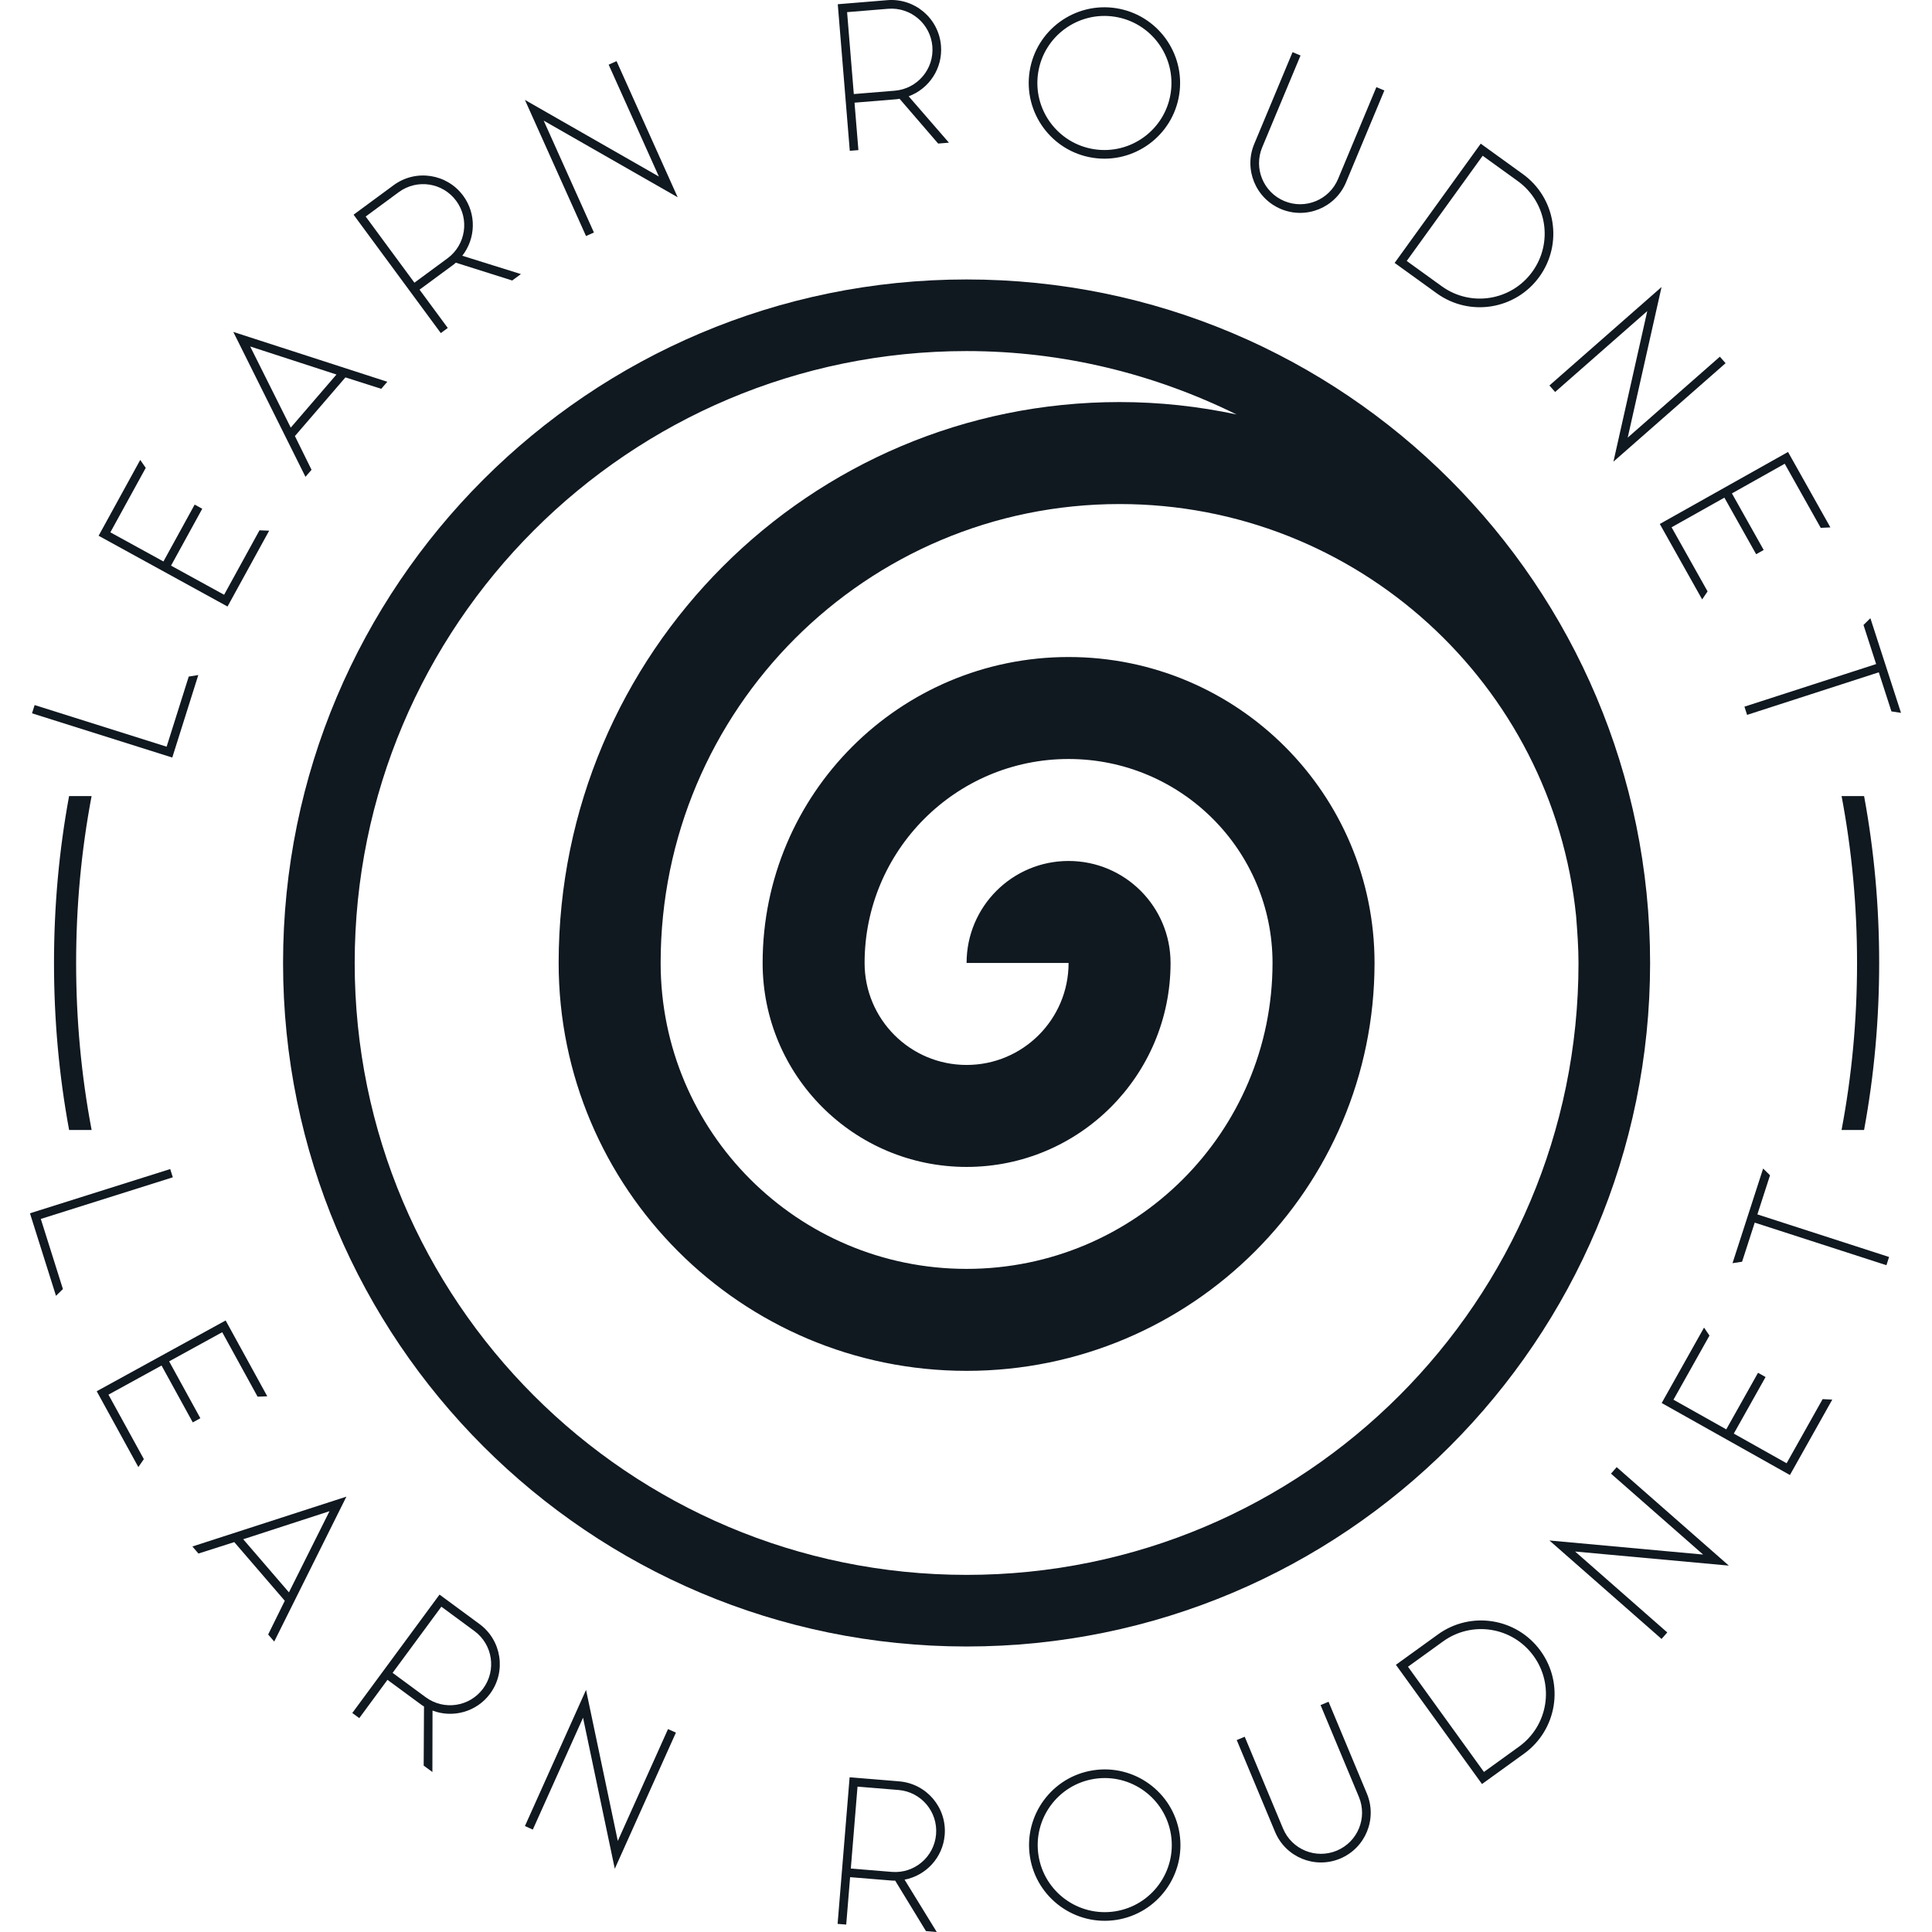
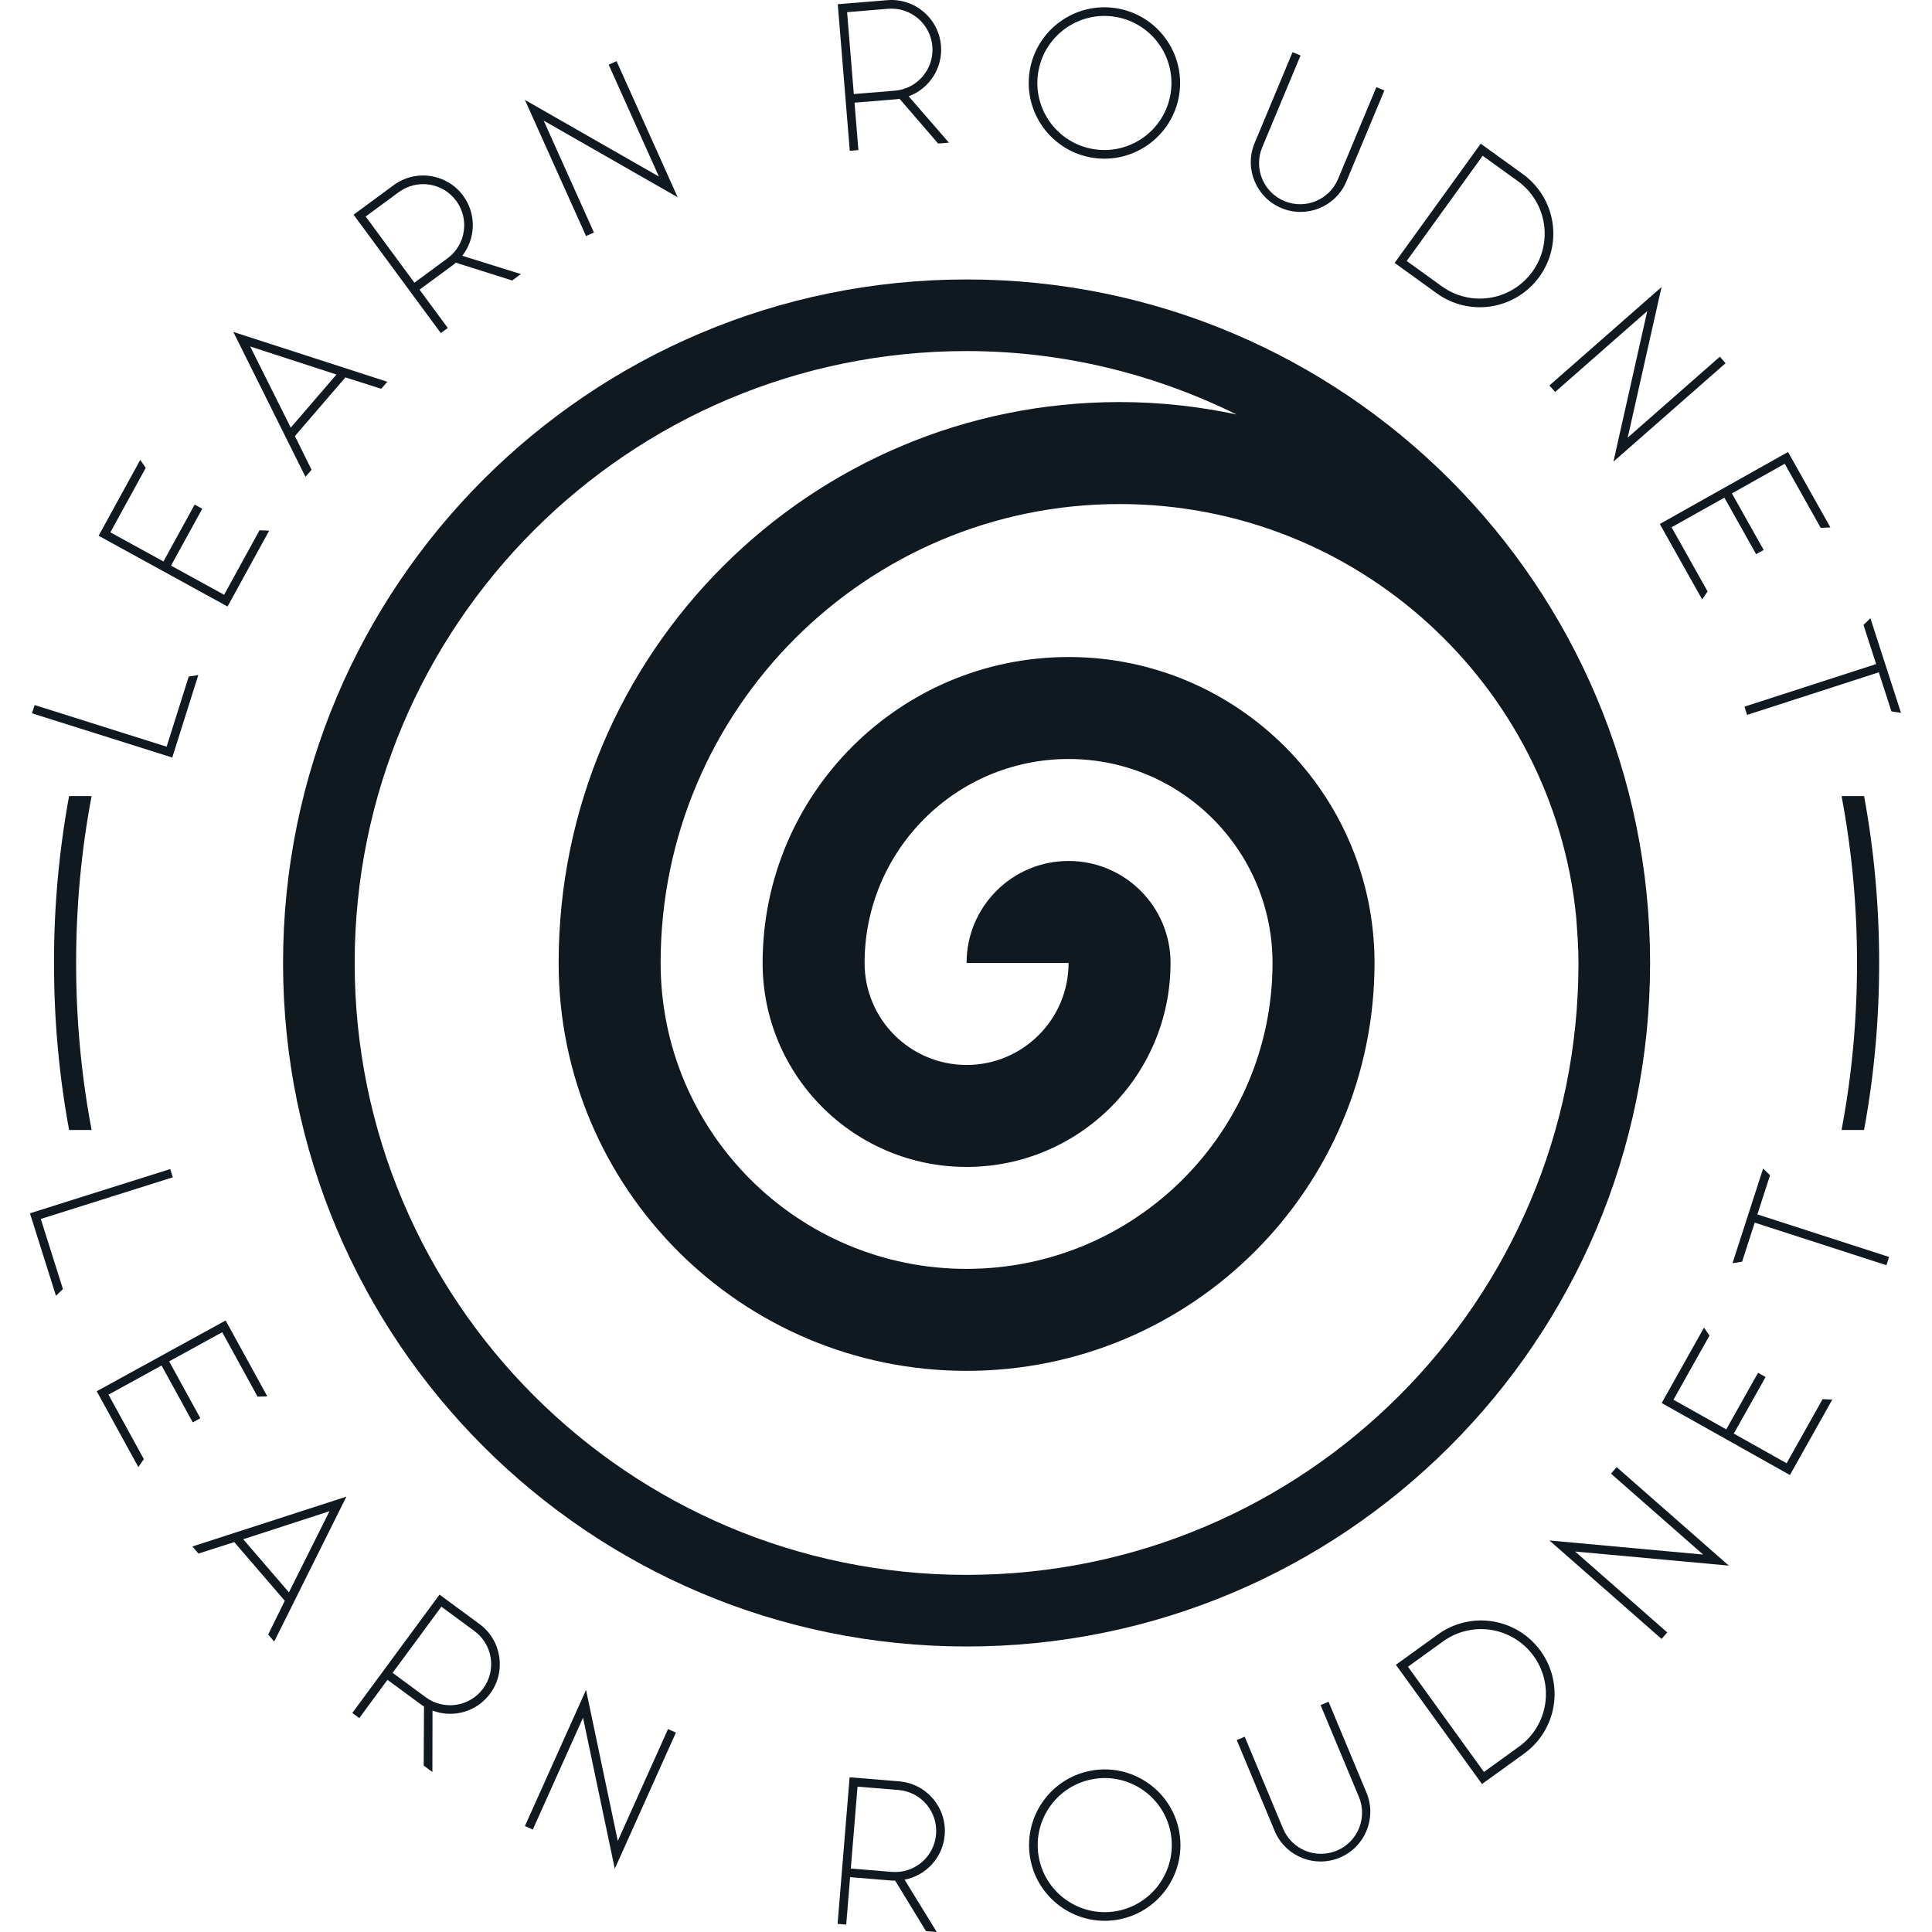
<svg xmlns="http://www.w3.org/2000/svg" viewBox="0 35 258 258" width="250" height="250">
-   <g fill="#101820" fill-rule="none" stroke="none" stroke-width="1" stroke-linecap="butt" stroke-linejoin="miter" stroke-miterlimit="10" stroke-dasharray="" stroke-dashoffset="0" font-family="none" font-weight="none" font-size="none" text-anchor="none" transform="matrix(1, 0, 0, 1, -146.0696, -70.99999)">
+   <g fill="#101820" fill-rule="none" stroke-miterlimit="10" font-family="none" font-weight="none" font-size="none" text-anchor="none">
+     <path d="M37.8 163.596c0-50.41 40.866-91.277 91.277-91.277s91.277 40.866 91.277 91.277c0 50.41-40.866 91.277-91.277 91.277-50.41 0-91.277-40.866-91.277-91.277zm91.277 40.85c22.563 0 40.85-18.293 40.857-40.856 0-15.03-12.19-27.233-27.237-27.233-15.042 0-27.24 12.204-27.24 27.237 0 7.528 6.098 13.62 13.62 13.62 7.522 0 13.62-6.092 13.62-13.62h-13.62c0-7.528 6.098-13.62 13.62-13.62 7.522 0 13.617 6.092 13.617 13.62 0 15.048-12.195 27.237-27.237 27.237-15.041 0-27.237-12.187-27.237-27.235 0-22.557 18.294-40.857 40.857-40.857 22.566 0 40.844 18.29 40.857 40.843v.014c-.012 30.082-24.394 54.468-54.477 54.468s-54.473-24.386-54.476-54.468v-.014c.004-41.36 33.546-74.891 74.905-74.891 5.36 0 10.58.584 15.62 1.657-10.887-5.367-23.095-8.466-36.049-8.466-45.126 0-81.714 36.588-81.714 81.714s36.588 81.714 81.714 81.714c45.127 0 81.714-36.588 81.714-81.714 0-2.114-.16-4.19-.319-6.263-3.138-30.902-29.233-55.022-60.966-55.022-33.836 0-61.286 27.437-61.286 61.279 0 22.563 18.294 40.857 40.857 40.857z" />
    <g>
-       <g fill-rule="nonzero">
-         <path d="M183.87,234.596c0,-50.411 40.866,-91.277 91.277,-91.277c50.411,0 91.277,40.866 91.277,91.277c0,50.411 -40.866,91.277 -91.277,91.277c-50.411,0 -91.277,-40.866 -91.277,-91.277zM275.147,275.447c22.563,0 40.851,-18.294 40.857,-40.857c0,-15.029 -12.19,-27.233 -27.237,-27.233c-15.041,0 -27.239,12.204 -27.239,27.237c0,7.528 6.098,13.62 13.62,13.62c7.522,0 13.62,-6.092 13.62,-13.62h-13.62c0,-7.528 6.098,-13.62 13.62,-13.62c7.522,0 13.618,6.092 13.618,13.62c0,15.048 -12.196,27.237 -27.237,27.237c-15.041,0 -27.237,-12.188 -27.237,-27.235c0,-22.557 18.294,-40.857 40.857,-40.857c22.567,0 40.844,18.289 40.857,40.843v0.014c-0.011,30.082 -24.394,54.468 -54.477,54.468c-30.083,0 -54.473,-24.386 -54.477,-54.468v-0.014c0.004,-41.36 33.546,-74.891 74.905,-74.891c5.36,0 10.58,0.584 15.62,1.657c-10.886,-5.367 -23.094,-8.466 -36.048,-8.466c-45.126,0 -81.714,36.587 -81.714,81.714c0,45.126 36.587,81.714 81.714,81.714c45.126,0 81.714,-36.587 81.714,-81.714c0,-2.114 -0.159,-4.19 -0.319,-6.263c-3.138,-30.902 -29.233,-55.022 -60.967,-55.022c-33.836,0 -61.285,27.437 -61.285,61.279c0,22.563 18.294,40.857 40.857,40.857z" data-paper-data="{&quot;isPathIcon&quot;:true}" />
-       </g>
-       <g data-paper-data="{&quot;isPrimaryText&quot;:true}" fill-rule="nonzero">
-         <path d="M171.274,196.348l-2.953,9.365l-17.628,-5.559l-0.347,1.102l18.73,5.907l3.475,-11.018z" data-paper-data="{&quot;glyphName&quot;:&quot;L&quot;,&quot;glyphIndex&quot;:0,&quot;firstGlyphOfWord&quot;:true,&quot;word&quot;:1}" />
-         <path d="M175.998,185.426l-7.089,-3.891l4.169,-7.595l-1.013,-0.556l-4.169,7.595l-7.089,-3.891l4.725,-8.608l-0.735,-1.062l-5.559,10.127l17.216,9.45l5.559,-10.127l-1.291,-0.05z" data-paper-data="{&quot;glyphName&quot;:&quot;E&quot;,&quot;glyphIndex&quot;:1,&quot;word&quot;:1}" />
-         <path d="M196.981,157.923l0.81,-0.941l-20.566,-6.656l9.637,19.35l0.81,-0.941l-2.22,-4.503l6.746,-7.835zM184.896,163.105l-5.417,-10.838l11.523,3.747z" data-paper-data="{&quot;glyphName&quot;:&quot;A&quot;,&quot;glyphIndex&quot;:2,&quot;word&quot;:1}" />
-         <path d="M207.922,132.138c-2.176,-2.953 -6.335,-3.583 -9.288,-1.408l-5.348,3.94l11.649,15.811l0.93,-0.685l-3.769,-5.115l4.418,-3.255c0.14,-0.103 0.279,-0.206 0.425,-0.349l7.53,2.38l1.163,-0.857l-7.829,-2.447c1.793,-2.29 1.919,-5.575 0.12,-8.017zM194.902,134.915l4.418,-3.255c2.441,-1.799 5.874,-1.279 7.673,1.163c1.799,2.441 1.279,5.874 -1.163,7.673l-4.418,3.255z" data-paper-data="{&quot;glyphName&quot;:&quot;R&quot;,&quot;glyphIndex&quot;:3,&quot;word&quot;:1}" />
-         <path d="M227.351,114.637l6.707,14.939l-17.892,-10.234l8.162,18.18l1.054,-0.473l-6.707,-14.939l17.892,10.234l-8.162,-18.18z" data-paper-data="{&quot;glyphName&quot;:&quot;N&quot;,&quot;glyphIndex&quot;:4,&quot;lastGlyphOfWord&quot;:true,&quot;word&quot;:1}" />
-         <path d="M271.729,112.1c-0.3,-3.656 -3.508,-6.377 -7.163,-6.078l-6.62,0.543l1.604,19.574l1.151,-0.094l-0.519,-6.333l5.469,-0.448c0.173,-0.014 0.345,-0.028 0.545,-0.074l5.156,5.982l1.439,-0.118l-5.376,-6.195c2.728,-1.006 4.562,-3.735 4.314,-6.758zM259.191,107.622l5.469,-0.448c3.022,-0.248 5.67,1.998 5.917,5.021c0.248,3.022 -1.998,5.67 -5.021,5.917l-5.469,0.448z" data-paper-data="{&quot;glyphName&quot;:&quot;R&quot;,&quot;glyphIndex&quot;:5,&quot;firstGlyphOfWord&quot;:true,&quot;word&quot;:2}" />
-         <path d="M295.113,107.094c-5.507,-0.86 -10.687,2.92 -11.547,8.427c-0.86,5.507 2.92,10.687 8.427,11.547c5.507,0.86 10.687,-2.92 11.547,-8.427c0.86,-5.507 -2.92,-10.687 -8.427,-11.547zM292.171,125.927c-4.88,-0.762 -8.226,-5.348 -7.464,-10.228c0.762,-4.88 5.348,-8.226 10.228,-7.464c4.88,0.762 8.226,5.348 7.464,10.228c-0.762,4.88 -5.348,8.226 -10.228,7.464z" data-paper-data="{&quot;glyphName&quot;:&quot;O&quot;,&quot;glyphIndex&quot;:6,&quot;word&quot;:2}" />
-         <path d="M329.872,117.638l-5.117,12.26c-1.168,2.799 -4.379,4.119 -7.178,2.951c-2.799,-1.168 -4.119,-4.379 -2.951,-7.178l5.117,-12.26l-1.066,-0.445l-5.117,12.26c-1.413,3.385 0.187,7.276 3.572,8.689c3.385,1.413 7.276,-0.187 8.689,-3.572l5.117,-12.26z" data-paper-data="{&quot;glyphName&quot;:&quot;U&quot;,&quot;glyphIndex&quot;:7,&quot;word&quot;:2}" />
-         <path d="M349.426,129.244l-5.62,-4.058l-11.496,15.923l5.62,4.058c4.402,3.178 10.531,2.189 13.71,-2.213c3.178,-4.402 2.189,-10.531 -2.213,-13.71zM338.606,144.23l-4.683,-3.381l10.144,-14.05l4.683,3.381c3.887,2.806 4.759,8.21 1.953,12.097c-2.806,3.887 -8.21,4.759 -12.097,1.953z" data-paper-data="{&quot;glyphName&quot;:&quot;D&quot;,&quot;glyphIndex&quot;:8,&quot;word&quot;:2}" />
-         <path d="M375.741,153.633l-12.305,10.805l4.519,-20.11l-14.975,13.149l0.762,0.868l12.305,-10.805l-4.519,20.11l14.975,-13.149z" data-paper-data="{&quot;glyphName&quot;:&quot;N&quot;,&quot;glyphIndex&quot;:9,&quot;word&quot;:2}" />
-         <path d="M369.293,176.415l7.051,-3.96l4.242,7.555l1.007,-0.566l-4.242,-7.555l7.051,-3.96l4.808,8.562l1.29,-0.062l-5.657,-10.073l-17.124,9.616l5.657,10.073l0.724,-1.069z" data-paper-data="{&quot;glyphName&quot;:&quot;E&quot;,&quot;glyphIndex&quot;:10,&quot;word&quot;:2}" />
-         <path d="M399.93,201.195l-4.088,-12.641l-0.921,0.905l1.688,5.221l-17.587,5.687l0.355,1.099l17.587,-5.687l1.688,5.221z" data-paper-data="{&quot;glyphName&quot;:&quot;T&quot;,&quot;glyphIndex&quot;:11,&quot;lastGlyphOfWord&quot;:true,&quot;word&quot;:2}" />
-       </g>
-       <g data-paper-data="{&quot;isMirroredPrimaryText&quot;:true}" fill-rule="nonzero">
-         <path d="M154.472,278.142l-2.953,-9.365l17.628,-5.559l-0.347,-1.102l-18.73,5.907l3.475,11.018z" data-paper-data="{&quot;glyphName&quot;:&quot;L&quot;,&quot;glyphIndex&quot;:0,&quot;firstGlyphOfWord&quot;:true,&quot;word&quot;:1}" />
-         <path d="M160.554,292.243l7.089,-3.891l4.169,7.595l1.013,-0.556l-4.169,-7.595l7.089,-3.891l4.725,8.608l1.291,-0.05l-5.559,-10.127l-17.216,9.45l5.559,10.127l0.735,-1.062z" data-paper-data="{&quot;glyphName&quot;:&quot;E&quot;,&quot;glyphIndex&quot;:1,&quot;word&quot;:1}" />
-         <path d="M181.88,324.272l0.81,0.941l9.637,-19.35l-20.566,6.656l0.81,0.941l4.783,-1.527l6.746,7.835zM178.549,311.552l11.523,-3.747l-5.417,10.838z" data-paper-data="{&quot;glyphName&quot;:&quot;A&quot;,&quot;glyphIndex&quot;:2,&quot;word&quot;:1}" />
-         <path d="M211.52,332.171c2.176,-2.953 1.545,-7.112 -1.408,-9.288l-5.348,-3.94l-11.649,15.811l0.93,0.685l3.769,-5.115l4.418,3.255c0.14,0.103 0.279,0.206 0.459,0.302l-0.043,7.897l1.163,0.857l0.017,-8.203c2.718,1.034 5.894,0.181 7.692,-2.261zM205.009,320.558l4.418,3.255c2.441,1.799 2.962,5.231 1.163,7.673c-1.799,2.441 -5.231,2.962 -7.673,1.163l-4.418,-3.255z" data-paper-data="{&quot;glyphName&quot;:&quot;R&quot;,&quot;glyphIndex&quot;:3,&quot;word&quot;:1}" />
-         <path d="M235.277,336.902l-6.707,14.939l-4.24,-20.171l-8.162,18.18l1.054,0.473l6.707,-14.939l4.24,20.171l8.162,-18.18z" data-paper-data="{&quot;glyphName&quot;:&quot;N&quot;,&quot;glyphIndex&quot;:4,&quot;lastGlyphOfWord&quot;:true,&quot;word&quot;:1}" />
-         <path d="M272.225,351.047c0.3,-3.656 -2.422,-6.864 -6.078,-7.163l-6.62,-0.543l-1.604,19.574l1.151,0.094l0.519,-6.333l5.469,0.448c0.173,0.014 0.345,0.028 0.549,0.016l4.113,6.741l1.439,0.118l-4.296,-6.988c2.856,-0.548 5.11,-2.943 5.357,-5.965zM260.583,344.587l5.469,0.448c3.022,0.248 5.269,2.895 5.021,5.917c-0.248,3.022 -2.895,5.269 -5.917,5.021l-5.469,-0.448z" data-paper-data="{&quot;glyphName&quot;:&quot;R&quot;,&quot;glyphIndex&quot;:5,&quot;firstGlyphOfWord&quot;:true,&quot;word&quot;:2}" />
-         <path d="M292.037,342.409c-5.507,0.86 -9.288,6.04 -8.427,11.547c0.86,5.507 6.04,9.288 11.547,8.427c5.507,-0.86 9.288,-6.04 8.427,-11.547c-0.86,-5.507 -6.04,-9.288 -11.547,-8.427zM294.979,361.242c-4.88,0.762 -9.465,-2.585 -10.228,-7.464c-0.762,-4.88 2.585,-9.465 7.464,-10.228c4.88,-0.762 9.465,2.585 10.228,7.464c0.762,4.88 -2.585,9.465 -7.464,10.228z" data-paper-data="{&quot;glyphName&quot;:&quot;O&quot;,&quot;glyphIndex&quot;:6,&quot;word&quot;:2}" />
-         <path d="M322.419,333.697l5.117,12.26c1.168,2.799 -0.152,6.01 -2.951,7.178c-2.799,1.168 -6.01,-0.152 -7.178,-2.951l-5.117,-12.26l-1.066,0.445l5.117,12.26c1.413,3.385 5.304,4.984 8.689,3.572c3.385,-1.413 4.984,-5.304 3.572,-8.689l-5.117,-12.26z" data-paper-data="{&quot;glyphName&quot;:&quot;U&quot;,&quot;glyphIndex&quot;:7,&quot;word&quot;:2}" />
-         <path d="M338.099,324.259l-5.62,4.058l11.496,15.923l5.62,-4.058c4.402,-3.178 5.392,-9.307 2.213,-13.71c-3.178,-4.402 -9.307,-5.392 -13.71,-2.213zM348.919,339.245l-4.683,3.381l-10.144,-14.05l4.683,-3.381c3.887,-2.806 9.29,-1.934 12.097,1.953c2.806,3.887 1.934,9.29 -1.953,12.097z" data-paper-data="{&quot;glyphName&quot;:&quot;D&quot;,&quot;glyphIndex&quot;:8,&quot;word&quot;:2}" />
-         <path d="M361.2,302.791l12.305,10.805l-20.526,-1.88l14.975,13.149l0.762,-0.868l-12.305,-10.805l20.526,1.88l-14.975,-13.149z" data-paper-data="{&quot;glyphName&quot;:&quot;N&quot;,&quot;glyphIndex&quot;:9,&quot;word&quot;:2}" />
-         <path d="M384.654,301.403l-7.051,-3.96l4.242,-7.555l-1.007,-0.566l-4.242,7.555l-7.051,-3.96l4.808,-8.562l-0.724,-1.069l-5.657,10.073l17.124,9.616l5.657,-10.073l-1.29,-0.062z" data-paper-data="{&quot;glyphName&quot;:&quot;E&quot;,&quot;glyphIndex&quot;:10,&quot;word&quot;:2}" />
-         <path d="M381.519,262.044l-4.088,12.641l1.277,-0.194l1.688,-5.221l17.587,5.687l0.355,-1.099l-17.587,-5.687l1.688,-5.221z" data-paper-data="{&quot;glyphName&quot;:&quot;T&quot;,&quot;glyphIndex&quot;:11,&quot;lastGlyphOfWord&quot;:true,&quot;word&quot;:2}" />
-       </g>
-       <g data-paper-data="{&quot;isContainerElementsWrapper&quot;:true}" fill-rule="evenodd">
-         <path d="M155.295,212.309c-1.343,7.279 -2.014,14.708 -2.014,22.288c0,7.584 0.672,15.018 2.017,22.301h3.006c-1.379,-7.279 -2.069,-14.712 -2.069,-22.301c0,-7.584 0.689,-15.013 2.066,-22.288zM391.993,212.309h3.008c1.343,7.279 2.014,14.708 2.014,22.288c0,7.584 -0.672,15.018 -2.017,22.301h-3.006c1.379,-7.279 2.069,-14.712 2.069,-22.301c0,-7.584 -0.689,-15.013 -2.066,-22.288z" data-paper-data="{&quot;isJbensonConnector&quot;:true}" />
-       </g>
+       <path d="m25.204 125.348-2.953 9.365-17.628-5.56-.348 1.103 18.73 5.906 3.475-11.017z" />
+       <path d="m29.929 114.426-7.09-3.892 4.17-7.595-1.013-.556-4.17 7.596-7.088-3.892 4.725-8.608-.735-1.062-5.559 10.127 17.217 9.45 5.558-10.127-1.29-.05z" />
+       <path d="m50.912 86.923.81-.942-20.567-6.655 9.637 19.35.81-.942-2.22-4.503 6.746-7.835zm-12.085 5.182L33.41 81.267l11.522 3.747z" />
+       <path d="M61.853 61.138a6.644 6.644 0 0 0-9.288-1.408l-5.348 3.94 11.65 15.812.93-.685-3.77-5.116 4.418-3.255c.14-.103.28-.205.425-.349l7.53 2.38 1.162-.856-7.83-2.446c1.793-2.29 1.92-5.576.12-8.017zm-13.02 2.777 4.417-3.255a5.485 5.485 0 0 1 7.673 1.163 5.485 5.485 0 0 1-1.163 7.673l-4.418 3.255z" />
+       <path d="m81.282 43.637 6.707 14.94-17.892-10.235 8.162 18.18 1.054-.473-6.707-14.94 17.892 10.235-8.163-18.18z" />
+       <path d="M125.66 41.1a6.644 6.644 0 0 0-7.164-6.077l-6.62.542 1.604 19.574 1.152-.095-.52-6.332 5.47-.448c.172-.015.345-.029.544-.074l5.156 5.981 1.44-.118-5.377-6.195c2.729-1.006 4.562-3.735 4.314-6.758zm-12.538-4.478 5.469-.448a5.485 5.485 0 0 1 5.917 5.02 5.485 5.485 0 0 1-5.02 5.918l-5.47.448z" />
+       <path d="M149.043 36.094c-5.507-.86-10.687 2.92-11.547 8.427-.86 5.508 2.92 10.687 8.427 11.548 5.507.86 10.687-2.92 11.547-8.428.86-5.507-2.92-10.687-8.427-11.547zM146.1 54.927c-4.88-.762-8.226-5.348-7.464-10.227.762-4.88 5.348-8.227 10.228-7.465 4.88.762 8.226 5.348 7.464 10.228-.762 4.88-5.348 8.226-10.228 7.464z" />
+       <path d="m183.802 46.638-5.117 12.26a5.485 5.485 0 0 1-7.177 2.95 5.485 5.485 0 0 1-2.95-7.177l5.116-12.26-1.066-.445-5.117 12.26a6.644 6.644 0 0 0 12.26 5.117l5.117-12.26z" />
+       <path d="m203.356 58.244-5.62-4.057-11.496 15.922 5.62 4.058a9.811 9.811 0 0 0 13.71-2.213 9.811 9.811 0 0 0-2.214-13.71zm-10.82 14.986-4.683-3.38 10.144-14.05 4.683 3.38a8.653 8.653 0 0 1 1.953 12.098 8.653 8.653 0 0 1-12.097 1.952z" />
+       <path d="m229.671 82.633-12.305 10.805 4.519-20.11-14.975 13.148.762.868 12.305-10.804-4.519 20.11 14.975-13.148z" />
+       <path d="m223.223 105.415 7.05-3.96 4.243 7.555 1.008-.565-4.243-7.555 7.051-3.96 4.808 8.562 1.29-.062-5.656-10.073-17.124 9.617 5.657 10.073.724-1.07z" />
+       <path d="m253.86 130.195-4.087-12.641-.921.905 1.688 5.221-17.587 5.687.355 1.1 17.588-5.688 1.688 5.222z" />
+     </g>
+     <g>
+       <path d="m8.403 207.143-2.954-9.365 17.628-5.56-.347-1.102L4 197.023l3.475 11.018z" />
+       <path d="m14.485 221.243 7.089-3.89 4.169 7.595 1.012-.556-4.169-7.595 7.09-3.892 4.724 8.609 1.291-.05-5.559-10.127-17.216 9.45 5.559 10.127.735-1.062z" />
+       <path d="m35.81 253.272.81.941 9.637-19.35-20.567 6.656.81.942 4.784-1.527 6.746 7.835zm-3.33-12.72 11.523-3.747-5.418 10.838z" />
+       <path d="M65.45 261.171a6.644 6.644 0 0 0-1.407-9.288l-5.348-3.94-11.65 15.81.93.686 3.77-5.115 4.417 3.255c.14.103.28.205.46.302l-.043 7.897 1.162.856.017-8.202c2.718 1.034 5.894.18 7.692-2.26zm-6.51-11.613 4.418 3.255a5.485 5.485 0 0 1 1.162 7.673 5.485 5.485 0 0 1-7.672 1.163l-4.418-3.255z" />
+       <path d="M89.207 265.902 82.5 280.84l-4.24-20.17-8.163 18.179 1.054.473 6.707-14.939 4.24 20.17 8.163-18.179z" />
+       <path d="M126.155 280.047a6.644 6.644 0 0 0-6.078-7.163l-6.62-.543-1.605 19.574 1.152.094.519-6.333 5.469.449c.173.014.345.028.55.016l4.112 6.741 1.44.118-4.296-6.988c2.856-.548 5.11-2.943 5.357-5.965zm-11.641-6.46 5.469.448a5.485 5.485 0 0 1 5.02 5.917 5.485 5.485 0 0 1-5.917 5.021l-5.469-.448z" />
+       <path d="M145.968 271.409c-5.508.86-9.288 6.04-8.428 11.547.86 5.507 6.04 9.288 11.548 8.427 5.507-.86 9.287-6.04 8.427-11.547-.86-5.507-6.04-9.287-11.547-8.427zm2.941 18.833c-4.88.762-9.465-2.585-10.227-7.464-.762-4.88 2.584-9.466 7.464-10.228 4.88-.762 9.465 2.585 10.228 7.465.762 4.88-2.585 9.465-7.465 10.227z" />
+       <path d="m176.35 262.697 5.116 12.26a5.485 5.485 0 0 1-2.95 7.178 5.485 5.485 0 0 1-7.178-2.95l-5.117-12.261-1.066.445 5.117 12.26a6.644 6.644 0 0 0 12.26-5.117l-5.117-12.26z" />
+       <path d="m192.029 253.26-5.62 4.057 11.496 15.922 5.62-4.057a9.811 9.811 0 0 0 2.213-13.71 9.811 9.811 0 0 0-13.71-2.213zm10.82 14.985-4.683 3.382-10.144-14.05 4.683-3.381a8.653 8.653 0 0 1 12.097 1.953 8.653 8.653 0 0 1-1.953 12.096z" />
+       <path d="m215.13 231.791 12.306 10.805-20.526-1.88 14.975 13.148.762-.868-12.306-10.805 20.526 1.88-14.975-13.148z" />
+       <path d="m238.584 230.403-7.051-3.96 4.243-7.554-1.008-.566-4.242 7.555-7.051-3.96 4.808-8.562-.725-1.07-5.656 10.074 17.124 9.616 5.656-10.073-1.29-.062z" />
+       <path d="m235.449 191.044-4.088 12.64 1.277-.194 1.689-5.22 17.587 5.686.356-1.1-17.588-5.686 1.688-5.221z" />
+     </g>
+     <g>
+       <path d="M9.225 141.309a122.593 122.593 0 0 0-2.014 22.287c0 7.585.672 15.018 2.017 22.301h3.006c-1.38-7.279-2.069-14.712-2.069-22.3 0-7.585.69-15.014 2.066-22.288zm236.698 0h3.008c1.342 7.278 2.013 14.708 2.013 22.287 0 7.585-.672 15.018-2.017 22.301h-3.006c1.379-7.279 2.068-14.712 2.068-22.3 0-7.585-.689-15.014-2.066-22.288z" />
    </g>
  </g>
</svg>
